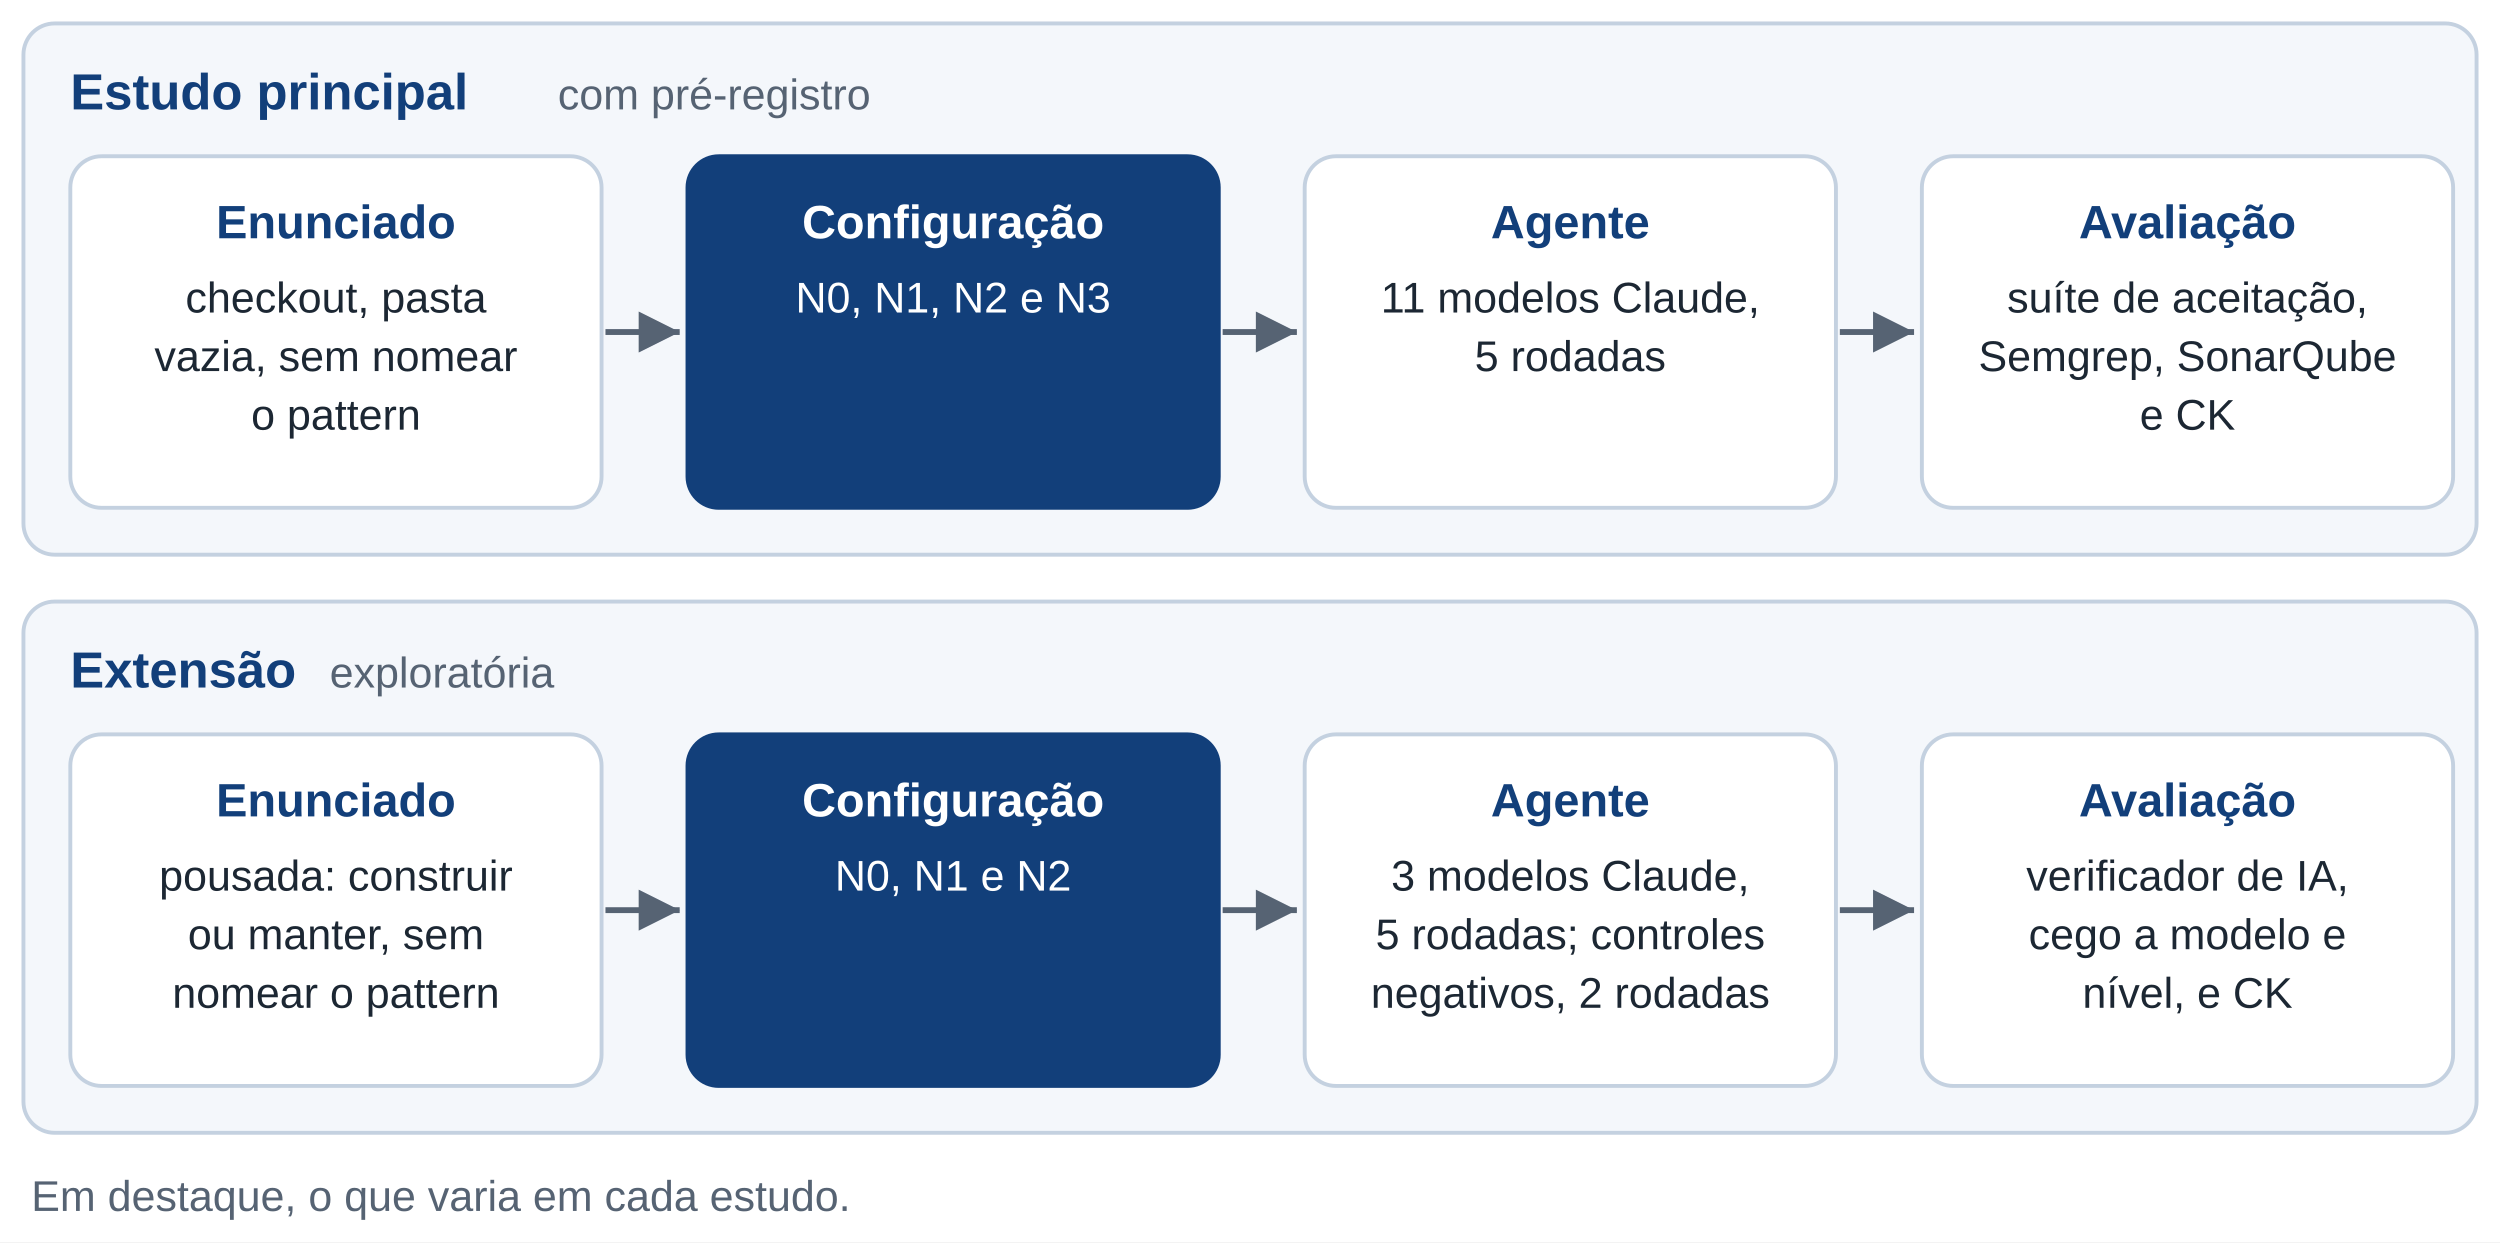
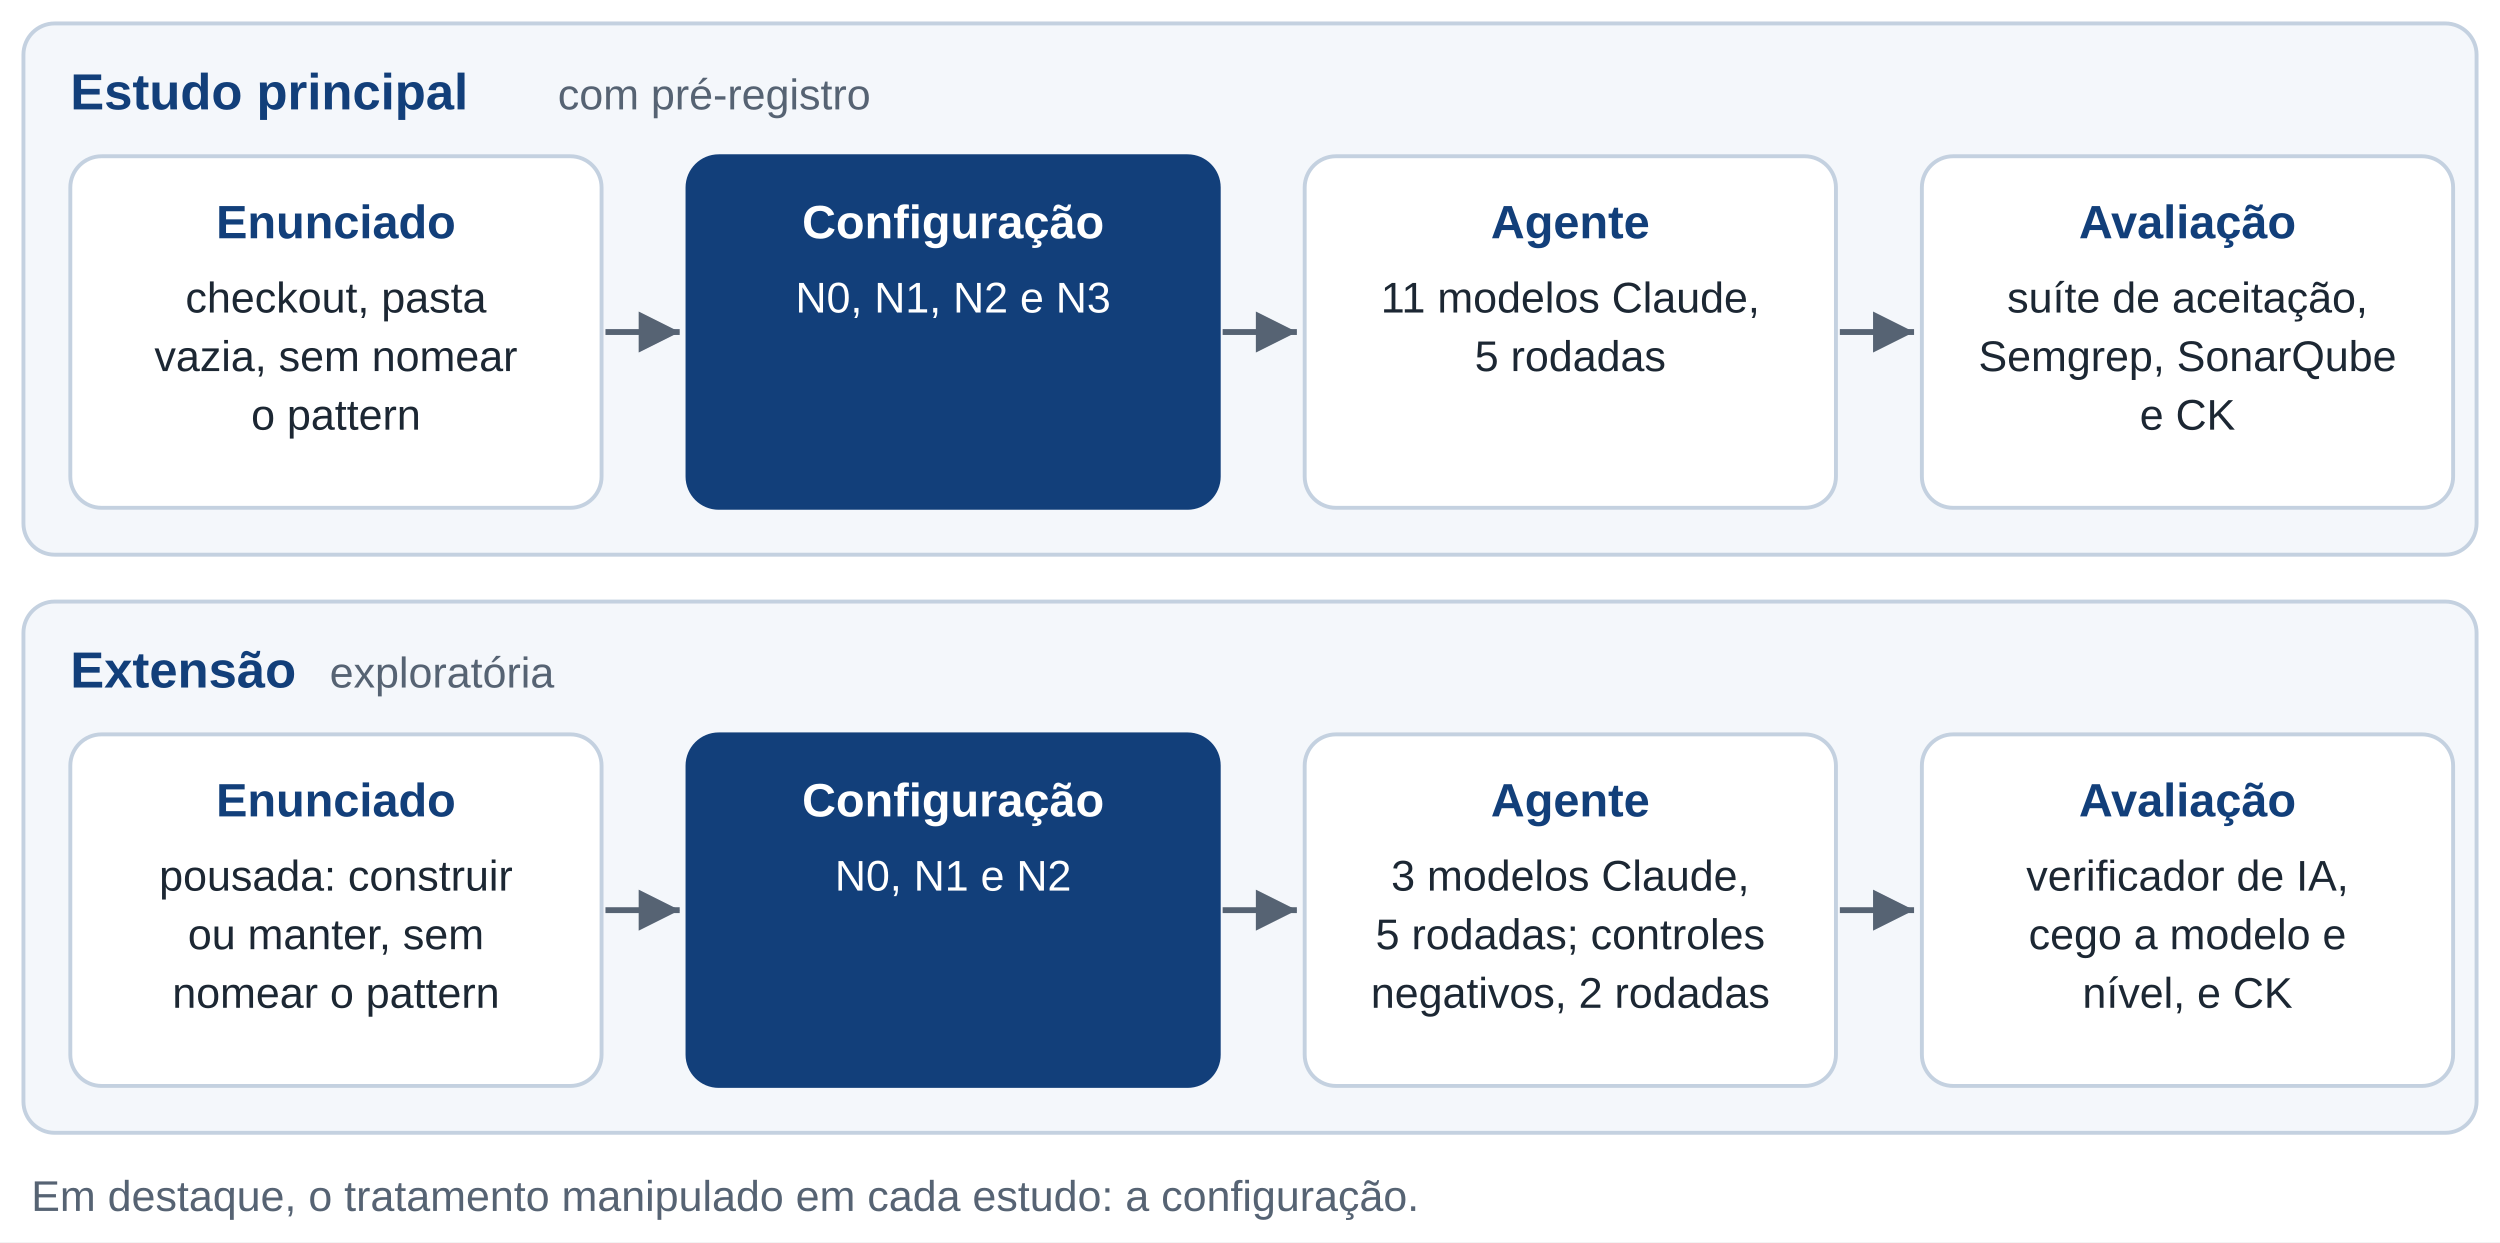
<svg xmlns="http://www.w3.org/2000/svg" viewBox="0 0 640 318" width="640" height="318">
  <defs>
    <marker id="arrow" markerWidth="8" markerHeight="8" refX="7" refY="3.5" orient="auto">
      <path d="M0,0 L7,3.5 L0,7 z" fill="#566373" />
    </marker>
  </defs>
  <rect width="640" height="318" fill="#FFFFFF" />
  <rect x="6" y="6" width="628" height="136" rx="8" fill="#F4F7FB" stroke="#C4D1E0" stroke-width="1" />
  <text x="18" y="28" font-family="Arial" font-size="13" text-anchor="start" font-weight="bold" fill="#123F7A" xml:space="preserve">Estudo principal</text>
  <text x="142.8" y="28" font-family="Arial" font-size="11" text-anchor="start" font-weight="normal" fill="#566373" xml:space="preserve">com pré-registro</text>
  <rect x="18" y="40" width="136" height="90" rx="8" fill="#FFFFFF" stroke="#C4D1E0" stroke-width="1" />
  <text x="86.0" y="61" font-family="Arial" font-size="12" text-anchor="middle" font-weight="bold" fill="#123F7A" xml:space="preserve">Enunciado</text>
  <text x="86.0" y="80" font-family="Arial" font-size="11" text-anchor="middle" font-weight="normal" fill="#1C2733" xml:space="preserve">checkout, pasta</text>
  <text x="86.0" y="95" font-family="Arial" font-size="11" text-anchor="middle" font-weight="normal" fill="#1C2733" xml:space="preserve">vazia, sem nomear</text>
  <text x="86.0" y="110" font-family="Arial" font-size="11" text-anchor="middle" font-weight="normal" fill="#1C2733" xml:space="preserve">o pattern</text>
  <line x1="155" y1="85" x2="174" y2="85" stroke="#566373" stroke-width="1.5" marker-end="url(#arrow)" />
  <rect x="176" y="40" width="136" height="90" rx="8" fill="#123F7A" stroke="#123F7A" stroke-width="1" />
  <text x="244.0" y="61" font-family="Arial" font-size="12" text-anchor="middle" font-weight="bold" fill="#FFFFFF" xml:space="preserve">Configuração</text>
  <text x="244.0" y="80" font-family="Arial" font-size="11" text-anchor="middle" font-weight="normal" fill="#FFFFFF" xml:space="preserve">N0, N1, N2 e N3</text>
  <line x1="313" y1="85" x2="332" y2="85" stroke="#566373" stroke-width="1.5" marker-end="url(#arrow)" />
  <rect x="334" y="40" width="136" height="90" rx="8" fill="#FFFFFF" stroke="#C4D1E0" stroke-width="1" />
  <text x="402.0" y="61" font-family="Arial" font-size="12" text-anchor="middle" font-weight="bold" fill="#123F7A" xml:space="preserve">Agente</text>
  <text x="402.0" y="80" font-family="Arial" font-size="11" text-anchor="middle" font-weight="normal" fill="#1C2733" xml:space="preserve">11 modelos Claude,</text>
  <text x="402.0" y="95" font-family="Arial" font-size="11" text-anchor="middle" font-weight="normal" fill="#1C2733" xml:space="preserve">5 rodadas</text>
  <line x1="471" y1="85" x2="490" y2="85" stroke="#566373" stroke-width="1.5" marker-end="url(#arrow)" />
  <rect x="492" y="40" width="136" height="90" rx="8" fill="#FFFFFF" stroke="#C4D1E0" stroke-width="1" />
  <text x="560.0" y="61" font-family="Arial" font-size="12" text-anchor="middle" font-weight="bold" fill="#123F7A" xml:space="preserve">Avaliação</text>
  <text x="560.0" y="80" font-family="Arial" font-size="11" text-anchor="middle" font-weight="normal" fill="#1C2733" xml:space="preserve">suíte de aceitação,</text>
  <text x="560.0" y="95" font-family="Arial" font-size="11" text-anchor="middle" font-weight="normal" fill="#1C2733" xml:space="preserve">Semgrep, SonarQube</text>
  <text x="560.0" y="110" font-family="Arial" font-size="11" text-anchor="middle" font-weight="normal" fill="#1C2733" xml:space="preserve">e CK</text>
  <rect x="6" y="154" width="628" height="136" rx="8" fill="#F4F7FB" stroke="#C4D1E0" stroke-width="1" />
  <text x="18" y="176" font-family="Arial" font-size="13" text-anchor="start" font-weight="bold" fill="#123F7A" xml:space="preserve">Extensão</text>
  <text x="84.4" y="176" font-family="Arial" font-size="11" text-anchor="start" font-weight="normal" fill="#566373" xml:space="preserve">exploratória</text>
  <rect x="18" y="188" width="136" height="90" rx="8" fill="#FFFFFF" stroke="#C4D1E0" stroke-width="1" />
  <text x="86.0" y="209" font-family="Arial" font-size="12" text-anchor="middle" font-weight="bold" fill="#123F7A" xml:space="preserve">Enunciado</text>
  <text x="86.0" y="228" font-family="Arial" font-size="11" text-anchor="middle" font-weight="normal" fill="#1C2733" xml:space="preserve">pousada: construir</text>
  <text x="86.0" y="243" font-family="Arial" font-size="11" text-anchor="middle" font-weight="normal" fill="#1C2733" xml:space="preserve">ou manter, sem</text>
  <text x="86.0" y="258" font-family="Arial" font-size="11" text-anchor="middle" font-weight="normal" fill="#1C2733" xml:space="preserve">nomear o pattern</text>
  <line x1="155" y1="233" x2="174" y2="233" stroke="#566373" stroke-width="1.5" marker-end="url(#arrow)" />
  <rect x="176" y="188" width="136" height="90" rx="8" fill="#123F7A" stroke="#123F7A" stroke-width="1" />
  <text x="244.0" y="209" font-family="Arial" font-size="12" text-anchor="middle" font-weight="bold" fill="#FFFFFF" xml:space="preserve">Configuração</text>
  <text x="244.0" y="228" font-family="Arial" font-size="11" text-anchor="middle" font-weight="normal" fill="#FFFFFF" xml:space="preserve">N0, N1 e N2</text>
  <line x1="313" y1="233" x2="332" y2="233" stroke="#566373" stroke-width="1.5" marker-end="url(#arrow)" />
  <rect x="334" y="188" width="136" height="90" rx="8" fill="#FFFFFF" stroke="#C4D1E0" stroke-width="1" />
  <text x="402.0" y="209" font-family="Arial" font-size="12" text-anchor="middle" font-weight="bold" fill="#123F7A" xml:space="preserve">Agente</text>
  <text x="402.0" y="228" font-family="Arial" font-size="11" text-anchor="middle" font-weight="normal" fill="#1C2733" xml:space="preserve">3 modelos Claude,</text>
  <text x="402.0" y="243" font-family="Arial" font-size="11" text-anchor="middle" font-weight="normal" fill="#1C2733" xml:space="preserve">5 rodadas; controles</text>
  <text x="402.0" y="258" font-family="Arial" font-size="11" text-anchor="middle" font-weight="normal" fill="#1C2733" xml:space="preserve">negativos, 2 rodadas</text>
  <line x1="471" y1="233" x2="490" y2="233" stroke="#566373" stroke-width="1.5" marker-end="url(#arrow)" />
  <rect x="492" y="188" width="136" height="90" rx="8" fill="#FFFFFF" stroke="#C4D1E0" stroke-width="1" />
  <text x="560.0" y="209" font-family="Arial" font-size="12" text-anchor="middle" font-weight="bold" fill="#123F7A" xml:space="preserve">Avaliação</text>
  <text x="560.0" y="228" font-family="Arial" font-size="11" text-anchor="middle" font-weight="normal" fill="#1C2733" xml:space="preserve">verificador de IA,</text>
  <text x="560.0" y="243" font-family="Arial" font-size="11" text-anchor="middle" font-weight="normal" fill="#1C2733" xml:space="preserve">cego a modelo e</text>
  <text x="560.0" y="258" font-family="Arial" font-size="11" text-anchor="middle" font-weight="normal" fill="#1C2733" xml:space="preserve">nível, e CK</text>
-   <text x="8" y="310" font-family="Arial" font-size="11" text-anchor="start" font-weight="normal" fill="#566373" xml:space="preserve">Em destaque, o que varia em cada estudo.</text>
+   <text x="8" y="310" font-family="Arial" font-size="11" text-anchor="start" font-weight="normal" fill="#566373" xml:space="preserve">Em destaque, o tratamento manipulado em cada estudo: a configuração.</text>
</svg>
